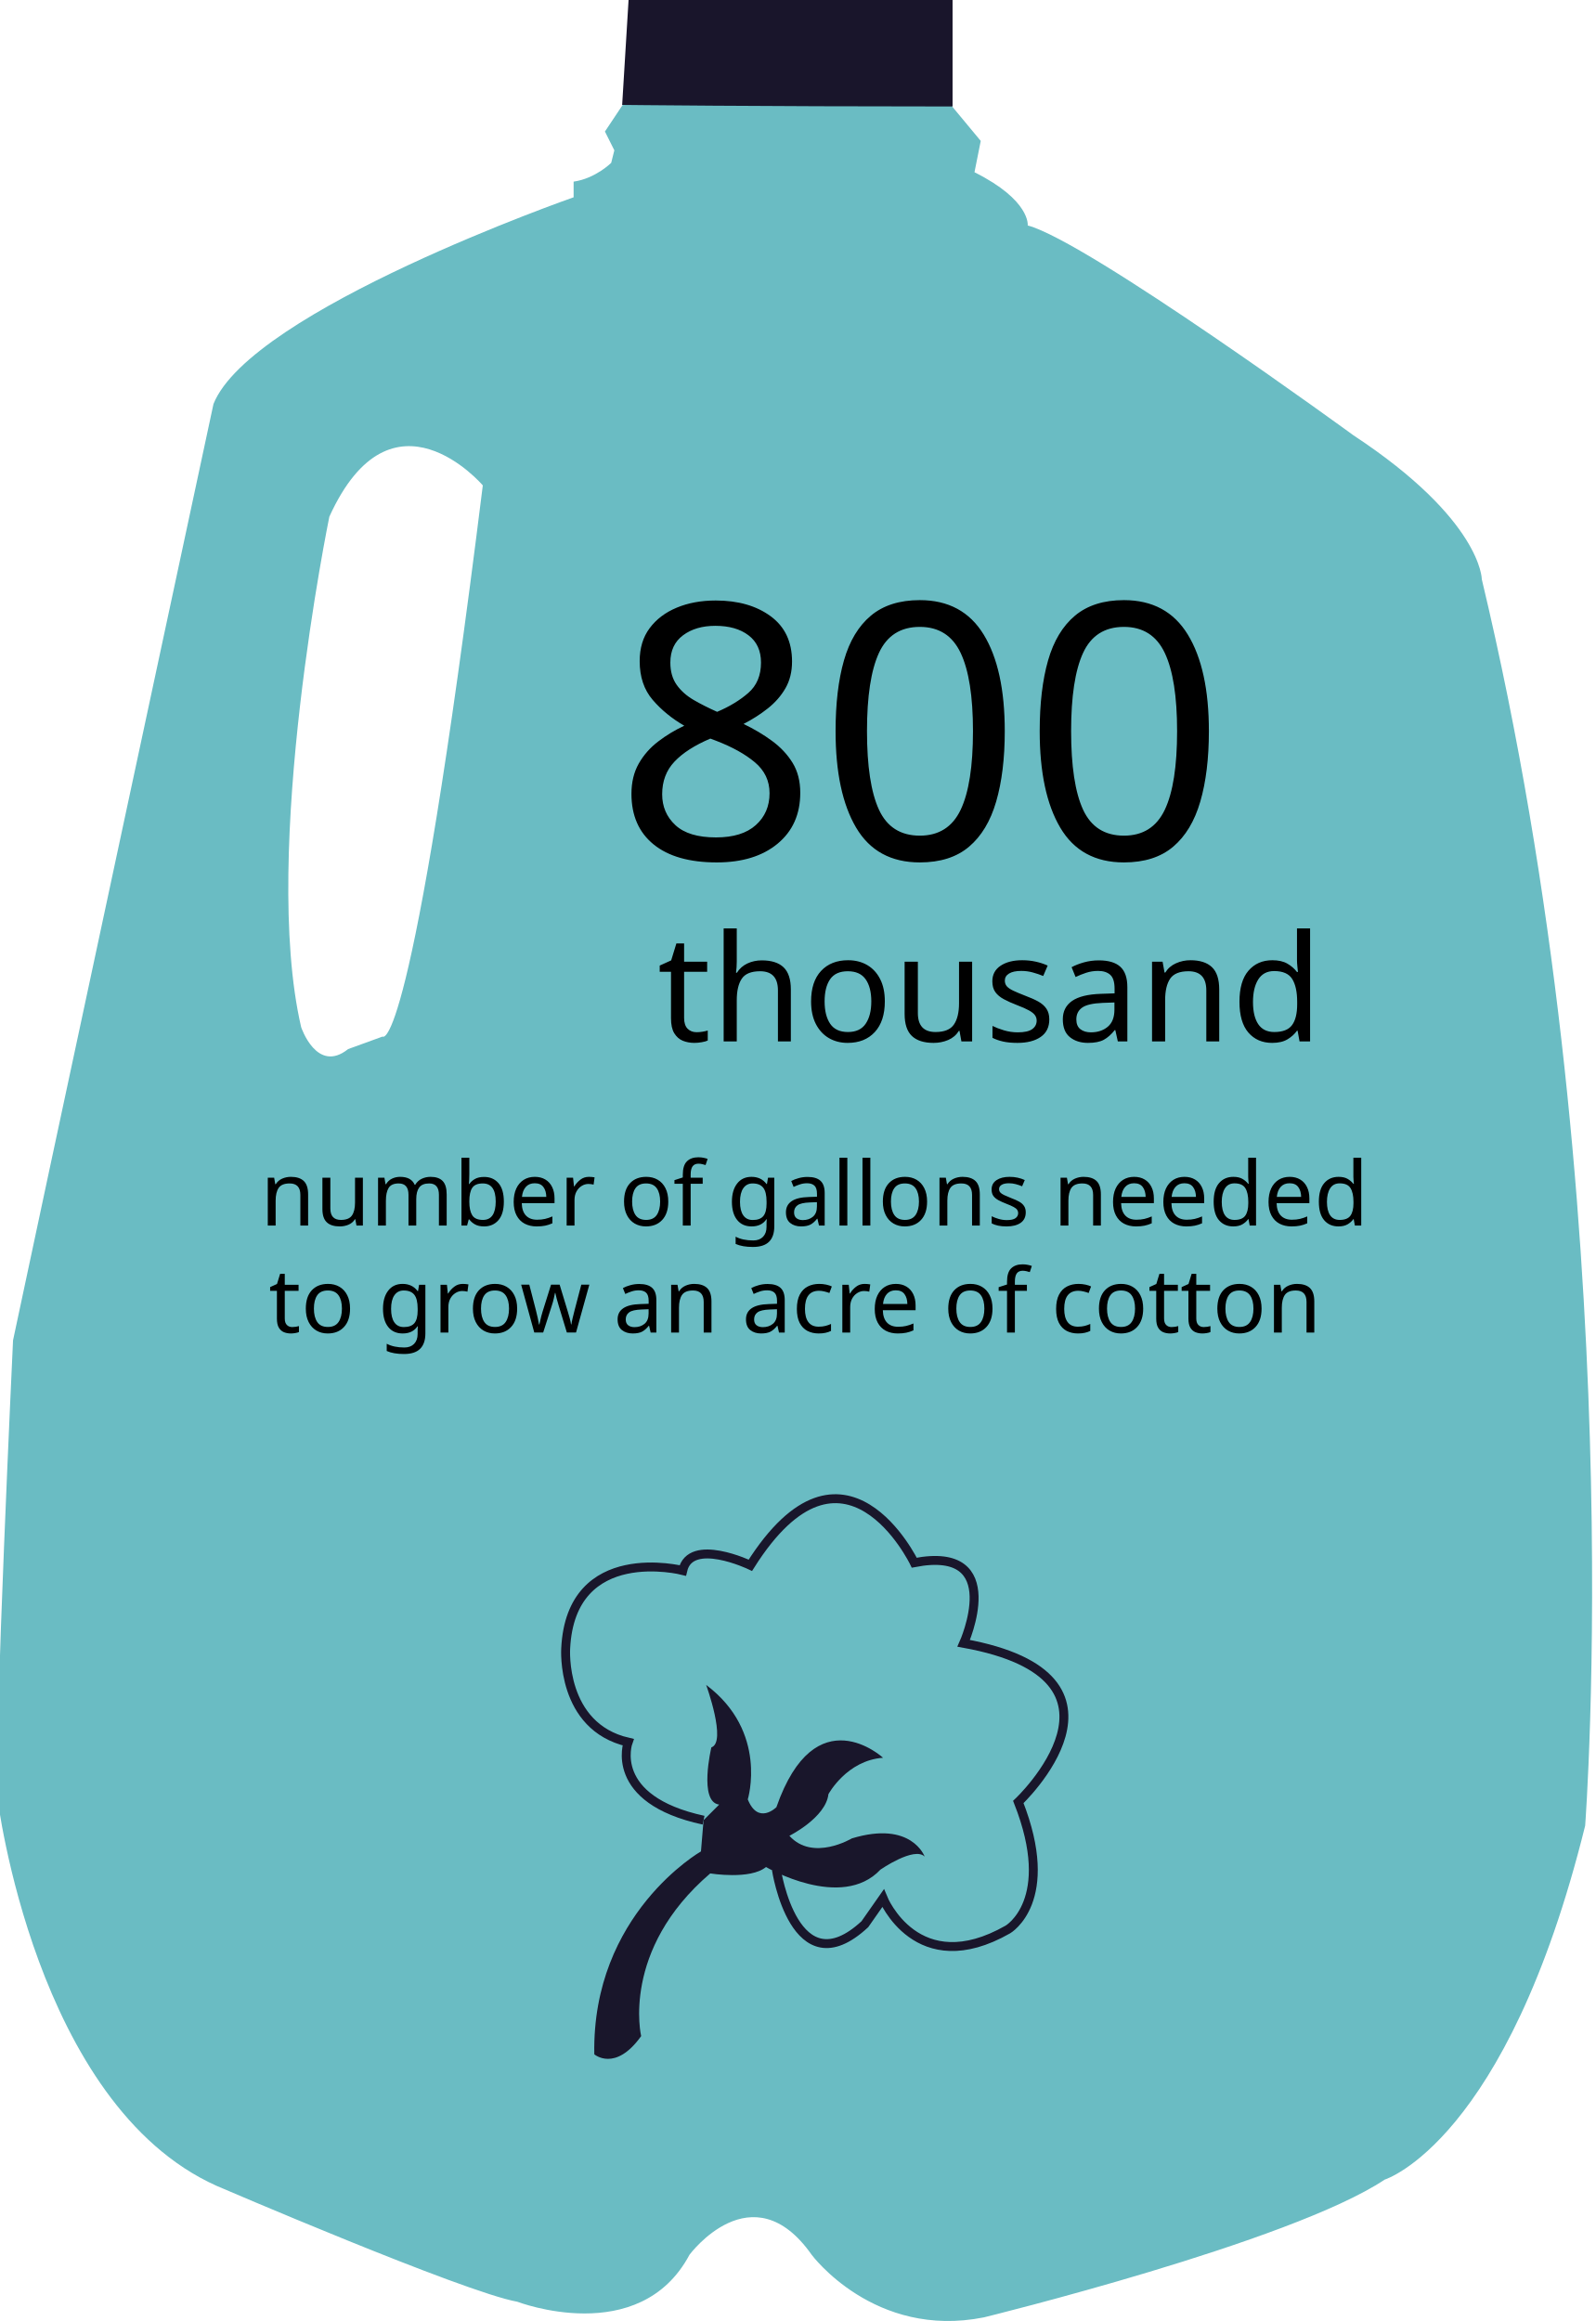
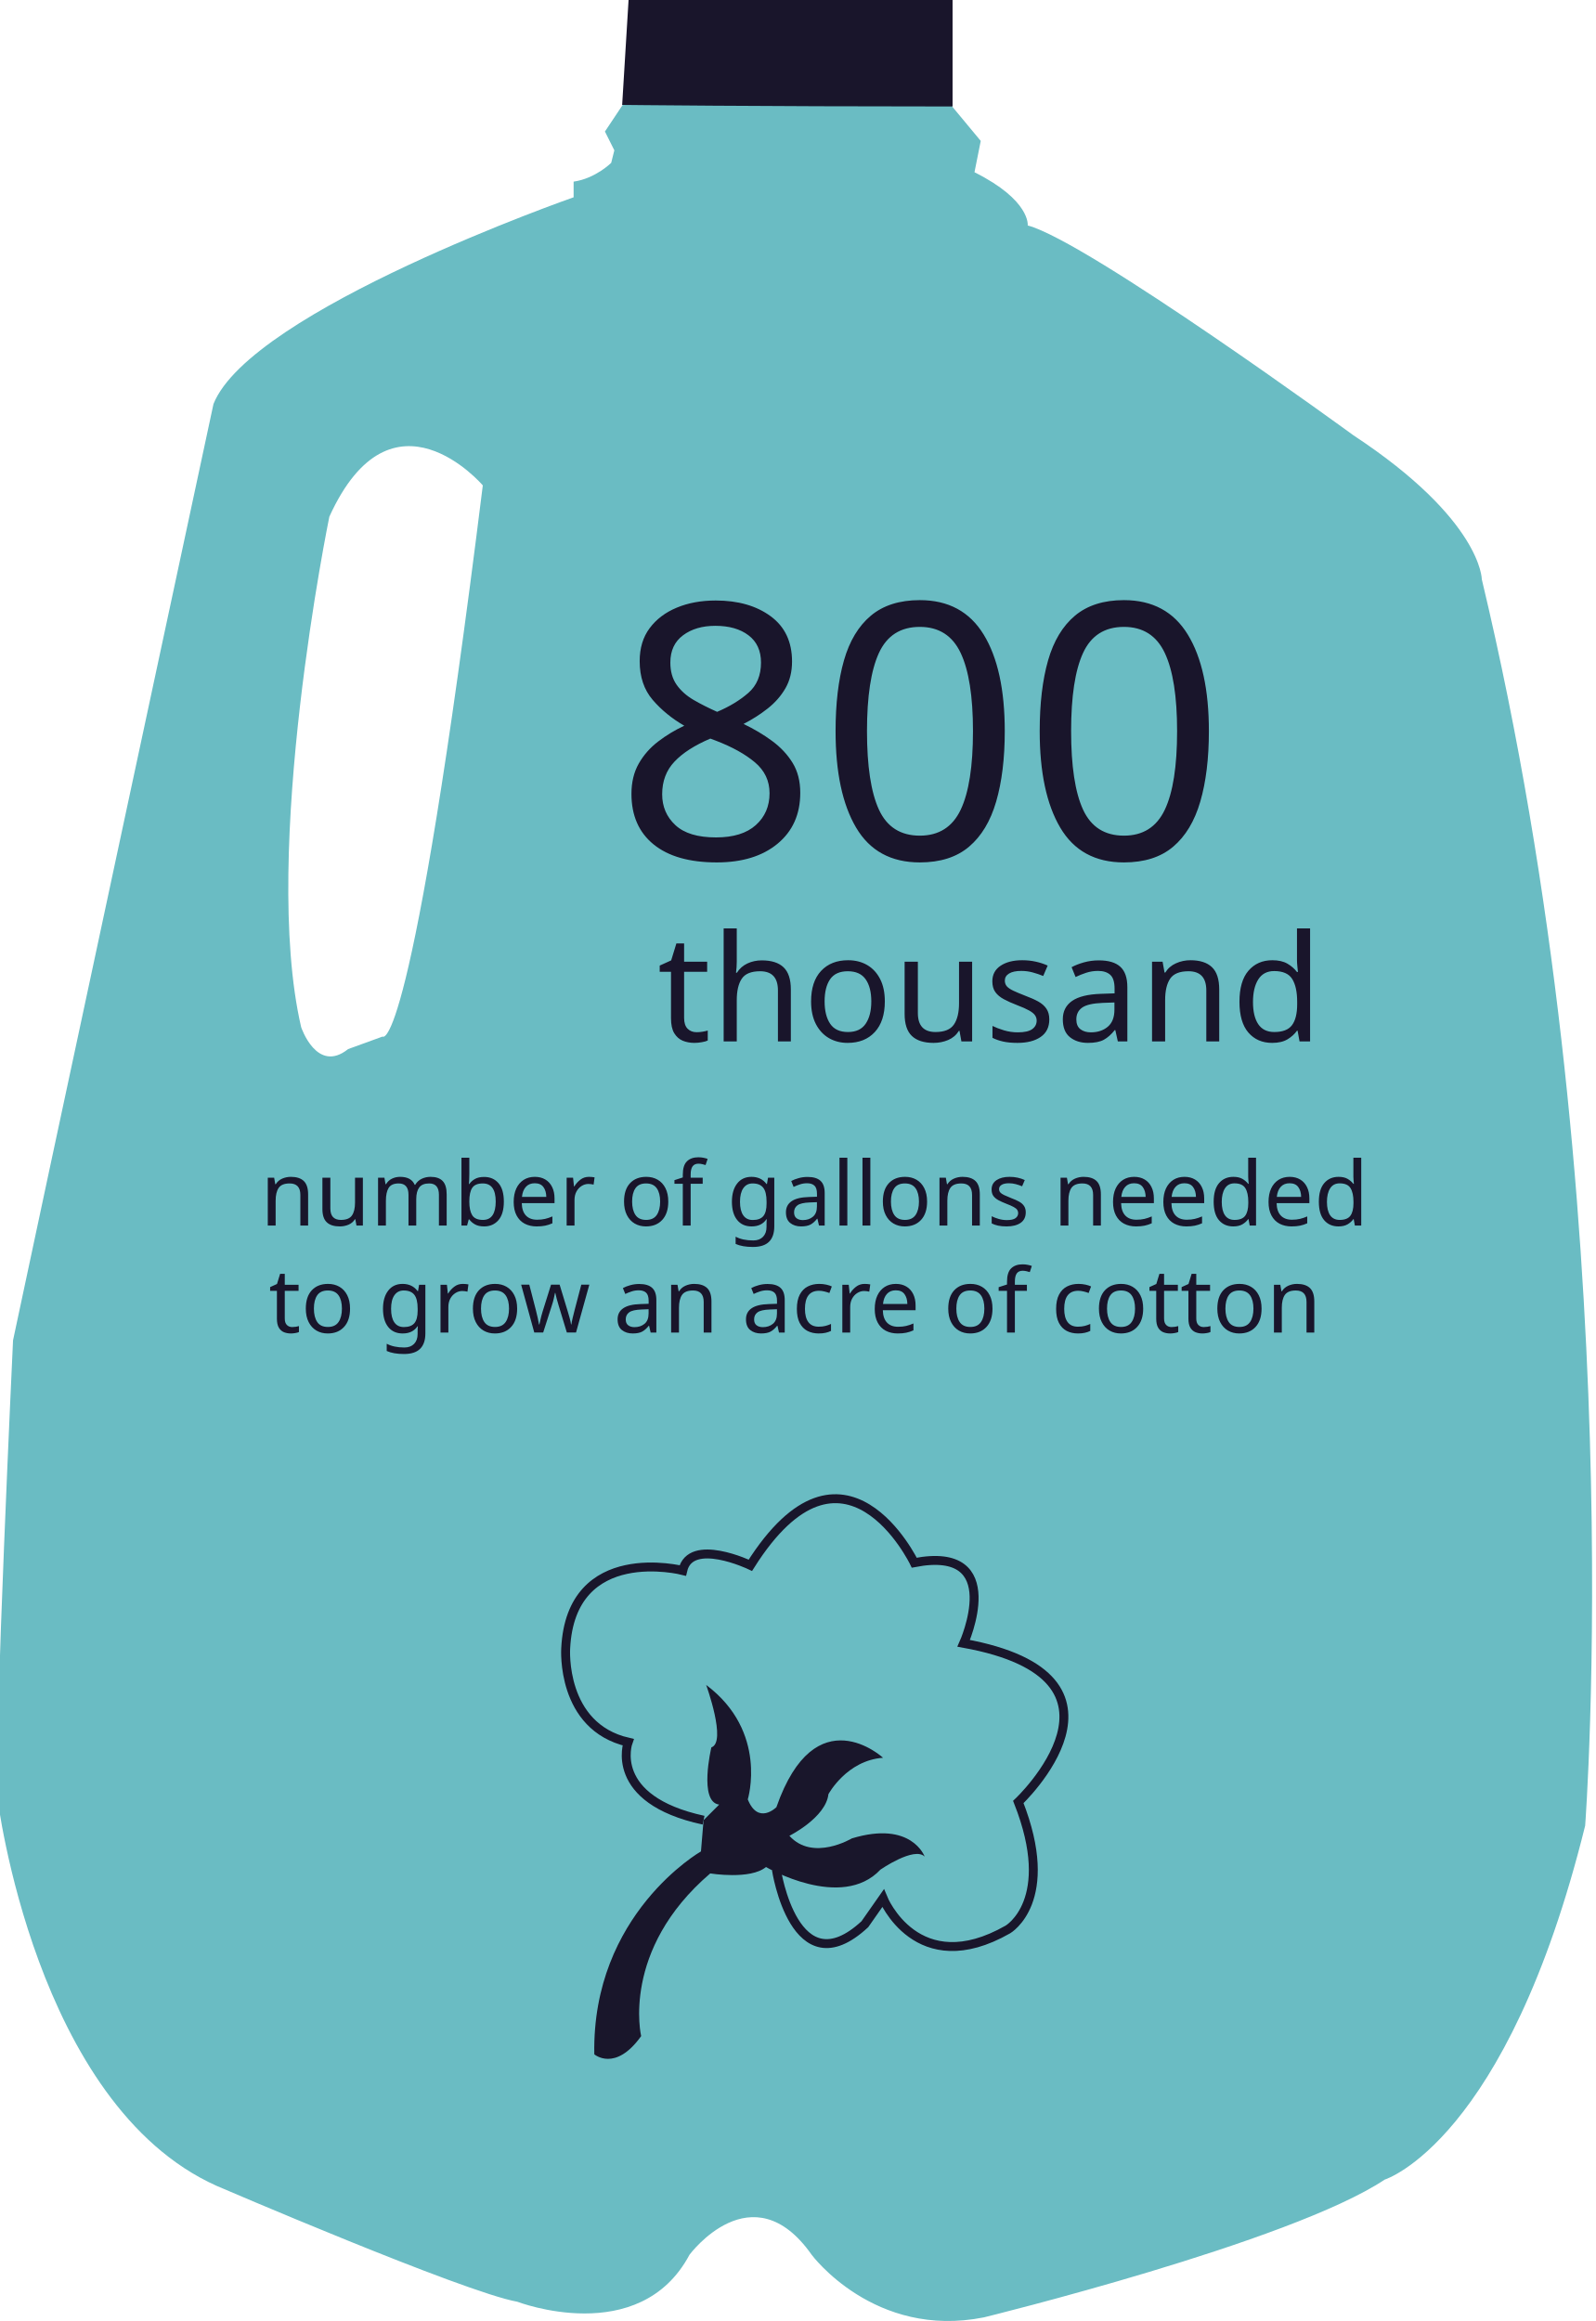
<svg xmlns="http://www.w3.org/2000/svg" version="1.1" id="Layer_1" x="0px" y="0px" width="536.378px" height="780.521px" viewBox="0 0 536.378 780.521" enable-background="new 0 0 536.378 780.521" xml:space="preserve">
  <g>
    <g>
-       <path fill="#6ABCC3" d="M329.795,47.392l-2.106,10.53c18.959,9.479,17.903,17.903,17.903,17.903    c20.01,5.263,109.521,70.558,109.521,70.558c43.176,28.433,43.176,48.442,43.176,48.442    c50.553,211.678,34.752,419.134,34.752,419.134c-26.328,106.364-67.396,119.005-67.396,119.005    C434.049,754.024,330.852,779.3,330.852,779.3c-36.861,7.373-57.922-21.062-57.922-21.062c-20.01-28.435-41.069,0-41.069,0    c-16.853,31.595-57.922,15.798-57.922,15.798c-17.903-3.157-101.101-38.964-101.101-38.964    c-61.081-27.384-73.72-130.586-73.72-130.586c-1.052-20.011,5.267-153.751,5.267-153.751    C9.3,427.212,71.786,135.853,71.786,135.853c12.635-31.595,121.105-69.508,121.105-69.508v-5.267    c7.373-1.051,12.637-6.318,12.637-6.318l1.055-4.212l-3.161-6.318l8.424-12.636l2.175-18.333l100.026,15.161L329.795,47.392z     M162.352,163.23c0,0-30.543-35.806-51.604,10.534c0,0-23.17,112.683-9.479,171.655c0,0,5.267,15.797,15.798,7.373l11.584-4.212    C128.651,348.581,138.13,358.056,162.352,163.23z" />
+       <path fill="#6ABCC3" d="M329.794,47.392l-2.105,10.53c18.959,9.479,17.902,17.903,17.902,17.903    c20.01,5.263,109.521,70.558,109.521,70.558c43.176,28.433,43.176,48.442,43.176,48.442    c50.553,211.678,34.752,419.134,34.752,419.134c-26.328,106.364-67.396,119.005-67.396,119.005    C434.048,754.024,330.851,779.3,330.851,779.3c-36.859,7.373-57.921-21.062-57.921-21.062c-20.01-28.436-41.069,0-41.069,0    c-16.853,31.595-57.922,15.798-57.922,15.798c-17.903-3.157-101.101-38.964-101.101-38.964    c-61.081-27.385-73.72-130.586-73.72-130.586c-1.052-20.012,5.267-153.751,5.267-153.751    C9.3,427.212,71.786,135.853,71.786,135.853c12.635-31.595,121.105-69.508,121.105-69.508v-5.267    c7.373-1.051,12.637-6.318,12.637-6.318l1.055-4.212l-3.161-6.318l8.424-12.636l2.175-18.333l100.025,15.161L329.794,47.392z     M162.352,163.23c0,0-30.543-35.806-51.604,10.534c0,0-23.17,112.683-9.479,171.655c0,0,5.267,15.797,15.798,7.373l11.584-4.212    C128.651,348.581,138.13,358.056,162.352,163.23z" />
    </g>
-     <path fill="#19152B" d="M209.215,35.279c0,0,45.303,0.528,111.104,0.528V0H211.368L209.215,35.279z" />
+     <path fill="#19152B" d="M209.215,35.279c0,0,45.303,0.528,111.105,0.528V0H211.368L209.215,35.279z" />
  </g>
  <rect x="32.689" y="390.261" fill="none" width="468" height="66.5" />
-   <text transform="matrix(1 0 0 1 87.502 412.1309)">
-     <tspan x="0" y="0" font-family="'Interstate-Regular'" font-size="30">number of gallons needed</tspan>
-     <tspan x="2.85" y="36" font-family="'Interstate-Regular'" font-size="30">to grow an acre of cotton</tspan>
-   </text>
-   <text transform="matrix(1 0 0 1 206.4639 288.8154)" font-family="'Interstate-Bold'" font-size="120">800</text>
+   <text transform="matrix(1 0 0 1 87.502 412.1309)" fill="#19152B" font-family="'Interstate-Regular'" font-size="30">number of gallons needed</text>
+   <text transform="matrix(1 0 0 1 90.3521 448.1309)" fill="#19152B" font-family="'Interstate-Regular'" font-size="30">to grow an acre of cotton</text>
+   <text transform="matrix(1 0 0 1 206.4639 288.8154)" fill="#19152B" font-family="'Interstate-Bold'" font-size="120">800</text>
  <text transform="matrix(1 0 0 1 455.8198 288.8154)" font-family="'Interstate-Bold'" font-size="70"> </text>
-   <text transform="matrix(1 0 0 1 221.0439 350.21)" font-family="'Interstate-Bold'" font-size="50">thousand</text>
+   <text transform="matrix(1 0 0 1 221.0439 350.21)" fill="#19152B" font-family="'Interstate-Bold'" font-size="50">thousand</text>
  <g>
-     <path fill="#19162B" d="M215.601,684.712c0,0-6.892-28.928,23.229-54.703c0,0,13.5,2.217,18.749-2.157   c0,0,25.368,14.871,38.49,0.875c0,0,11.371-7.873,14.87-4.374c0,0-4.373-12.247-24.493-6.122c0,0-13.12,7.871-20.994-0.875   c0,0,12.247-6.123,13.122-13.996c0,0,6.123-11.372,18.369-12.247c0,0-22.742-20.994-35.864,16.621c0,0-6.124,6.122-9.623-2.625   c0,0,6.998-22.743-13.996-38.488c0,0,6.998,19.244,1.75,20.994c0,0-4.374,18.369,2.625,19.244l-5.249,5.248l-0.875,10.497   c0,0-36.74,20.993-35.865,68.231C199.845,690.835,206.863,696.958,215.601,684.712z" />
-     <path fill="none" stroke="#19162B" stroke-width="3" stroke-miterlimit="10" d="M261.078,628.727c0,0,6.123,40.239,29.741,18.369   l6.123-8.747c0,0,11.372,27.993,41.988,10.497c0,0,16.62-9.622,3.499-42.862c0,0,44.613-41.988-18.369-53.359   c0,0,14.87-33.241-16.621-27.118c0,0-23.618-48.985-55.109,0.875c0,0-20.12-9.622-22.744,1.749c0,0-37.615-9.622-39.364,26.243   c0,0-1.75,26.243,20.994,31.491c0,0-6.998,19.244,25.368,26.242" />
+     <path fill="#19162B" d="M215.601,684.712c0,0-6.892-28.928,23.229-54.703c0,0,13.5,2.217,18.749-2.157   c0,0,25.368,14.871,38.49,0.875c0,0,11.372-7.873,14.87-4.374c0,0-4.373-12.247-24.493-6.122c0,0-13.12,7.871-20.994-0.875   c0,0,12.247-6.122,13.122-13.995c0,0,6.123-11.372,18.369-12.247c0,0-22.742-20.994-35.864,16.621c0,0-6.124,6.121-9.623-2.625   c0,0,6.998-22.743-13.996-38.488c0,0,6.998,19.244,1.75,20.994c0,0-4.374,18.369,2.625,19.244l-5.249,5.248l-0.875,10.496   c0,0-36.74,20.993-35.865,68.231C199.845,690.835,206.863,696.958,215.601,684.712z" />
+     <path fill="none" stroke="#19162B" stroke-width="3" stroke-miterlimit="10" d="M261.078,628.727c0,0,6.123,40.239,29.741,18.369   l6.123-8.747c0,0,11.372,27.993,41.987,10.497c0,0,16.621-9.622,3.5-42.861c0,0,44.613-41.988-18.369-53.359   c0,0,14.869-33.241-16.621-27.118c0,0-23.618-48.984-55.109,0.875c0,0-20.12-9.622-22.744,1.749c0,0-37.615-9.622-39.364,26.243   c0,0-1.75,26.243,20.994,31.491c0,0-6.998,19.244,25.368,26.242" />
  </g>
</svg>
